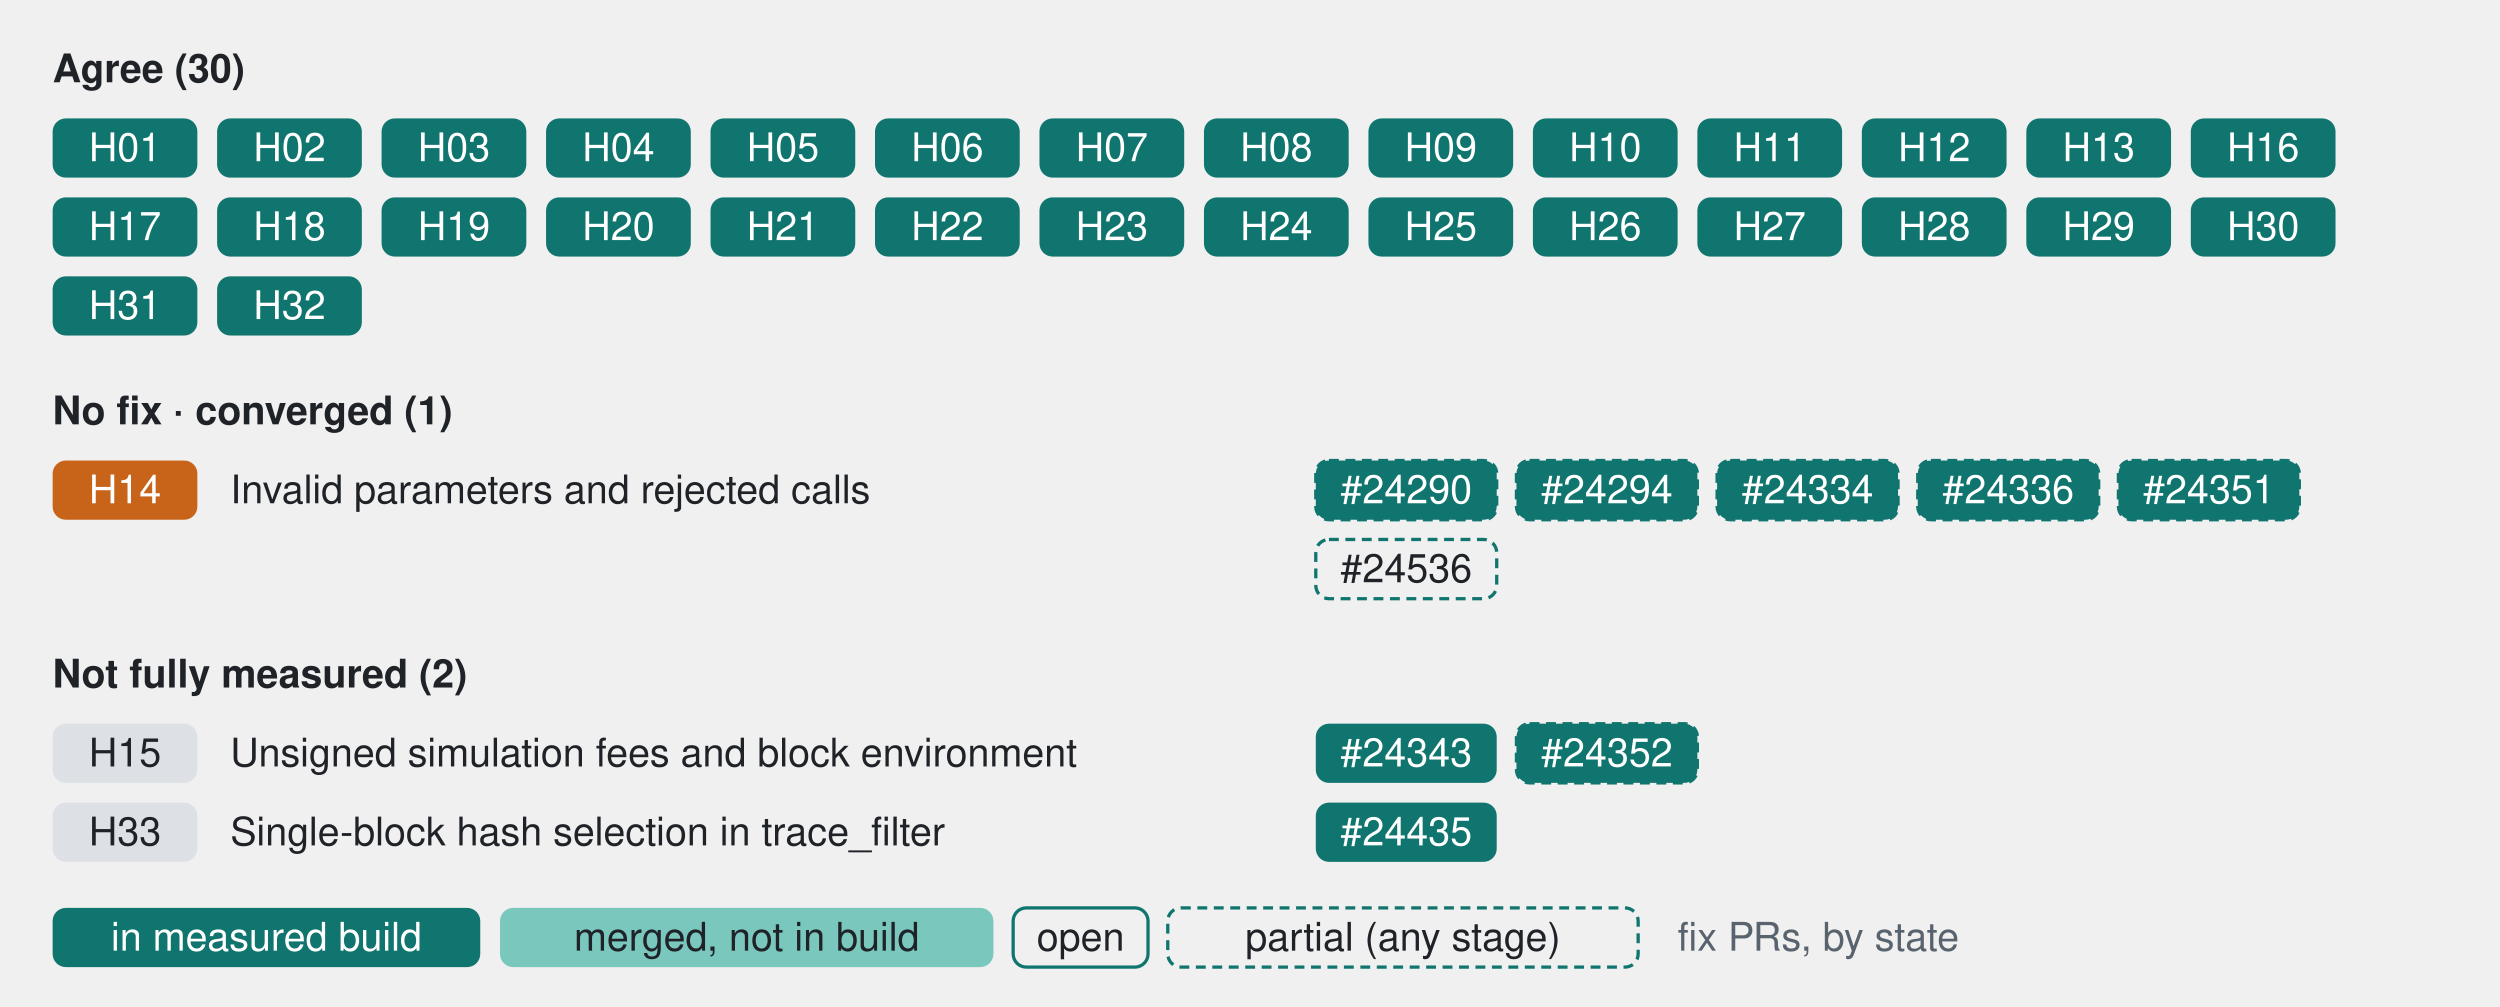
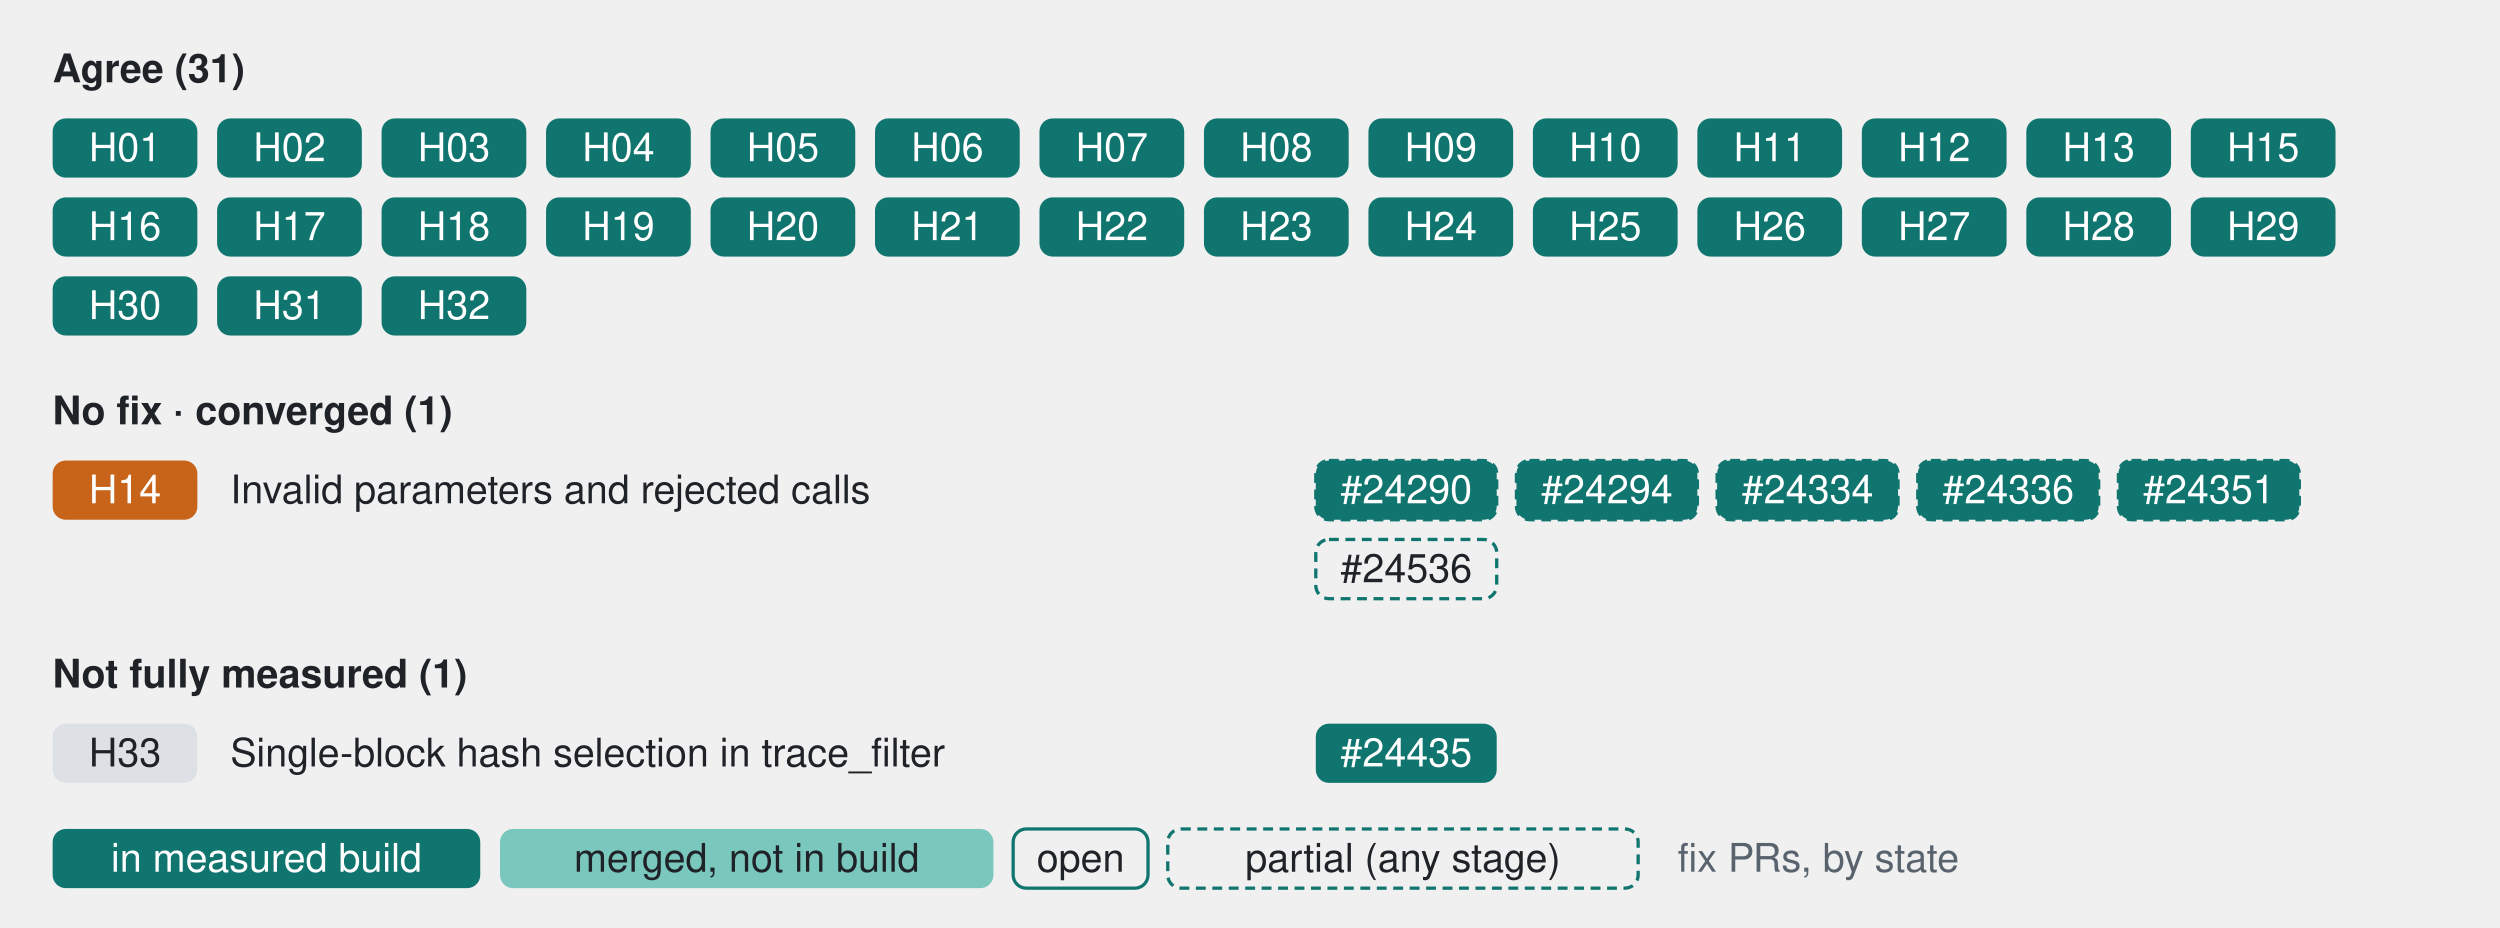
- <svg xmlns="http://www.w3.org/2000/svg" width="760" height="306" viewBox="0 0 760 306" role="img" aria-labelledby="title">
+ <svg xmlns="http://www.w3.org/2000/svg" width="760" height="282" viewBox="0 0 760 282" role="img" aria-labelledby="title">
  <style>text{font-family:-apple-system,BlinkMacSystemFont,"Segoe UI",Helvetica,Arial,sans-serif;font-size:12px}.head{font-weight:600}.partial{stroke-dasharray:3 2}.label{fill:#1f2328}.muted{fill:#59636e}.pr{fill:none;stroke:#11756f}.edge{stroke:#11756f}.b-agree{fill:#11756f}.n-agree{fill:#ffffff}.b-fix{fill:#79c7bd}.n-fix{fill:#1f2328}.b-converged{fill:#c8641a}.n-converged{fill:#ffffff}.b-review{fill:#f2b36b}.n-review{fill:#1f2328}.b-policy{fill:#8172c4}.n-policy{fill:#ffffff}.b-unmeasured{fill:#dde1e6}.n-unmeasured{fill:#1f2328}@media (prefers-color-scheme:dark){.label{fill:#e6edf3}.muted{fill:#9198a1}.pr{fill:none;stroke:#3aa59a}.edge{stroke:#3aa59a}.b-agree{fill:#3aa59a}.n-agree{fill:#0d1117}.b-fix{fill:#1a6b62}.n-fix{fill:#ffffff}.b-converged{fill:#e5843a}.n-converged{fill:#0d1117}.b-review{fill:#8f5420}.n-review{fill:#ffffff}.b-policy{fill:#9b8fe0}.n-policy{fill:#0d1117}.b-unmeasured{fill:#2d333b}.n-unmeasured{fill:#e6edf3}}</style>
-   <text class="label head" x="16" y="25">Agree (30)</text>
+   <text class="label head" x="16" y="25">Agree (31)</text>
  <rect class="b-agree" x="16" y="36" width="44" height="18" rx="4" />
  <text class="n-agree" x="38" y="49" text-anchor="middle">H01</text>
  <rect class="b-agree" x="66" y="36" width="44" height="18" rx="4" />
  <text class="n-agree" x="88" y="49" text-anchor="middle">H02</text>
  <rect class="b-agree" x="116" y="36" width="44" height="18" rx="4" />
  <text class="n-agree" x="138" y="49" text-anchor="middle">H03</text>
  <rect class="b-agree" x="166" y="36" width="44" height="18" rx="4" />
  <text class="n-agree" x="188" y="49" text-anchor="middle">H04</text>
  <rect class="b-agree" x="216" y="36" width="44" height="18" rx="4" />
  <text class="n-agree" x="238" y="49" text-anchor="middle">H05</text>
  <rect class="b-agree" x="266" y="36" width="44" height="18" rx="4" />
  <text class="n-agree" x="288" y="49" text-anchor="middle">H06</text>
  <rect class="b-agree" x="316" y="36" width="44" height="18" rx="4" />
  <text class="n-agree" x="338" y="49" text-anchor="middle">H07</text>
  <rect class="b-agree" x="366" y="36" width="44" height="18" rx="4" />
  <text class="n-agree" x="388" y="49" text-anchor="middle">H08</text>
  <rect class="b-agree" x="416" y="36" width="44" height="18" rx="4" />
  <text class="n-agree" x="438" y="49" text-anchor="middle">H09</text>
  <rect class="b-agree" x="466" y="36" width="44" height="18" rx="4" />
  <text class="n-agree" x="488" y="49" text-anchor="middle">H10</text>
  <rect class="b-agree" x="516" y="36" width="44" height="18" rx="4" />
  <text class="n-agree" x="538" y="49" text-anchor="middle">H11</text>
  <rect class="b-agree" x="566" y="36" width="44" height="18" rx="4" />
  <text class="n-agree" x="588" y="49" text-anchor="middle">H12</text>
  <rect class="b-agree" x="616" y="36" width="44" height="18" rx="4" />
  <text class="n-agree" x="638" y="49" text-anchor="middle">H13</text>
  <rect class="b-agree" x="666" y="36" width="44" height="18" rx="4" />
-   <text class="n-agree" x="688" y="49" text-anchor="middle">H16</text>
+   <text class="n-agree" x="688" y="49" text-anchor="middle">H15</text>
  <rect class="b-agree" x="16" y="60" width="44" height="18" rx="4" />
-   <text class="n-agree" x="38" y="73" text-anchor="middle">H17</text>
+   <text class="n-agree" x="38" y="73" text-anchor="middle">H16</text>
  <rect class="b-agree" x="66" y="60" width="44" height="18" rx="4" />
-   <text class="n-agree" x="88" y="73" text-anchor="middle">H18</text>
+   <text class="n-agree" x="88" y="73" text-anchor="middle">H17</text>
  <rect class="b-agree" x="116" y="60" width="44" height="18" rx="4" />
-   <text class="n-agree" x="138" y="73" text-anchor="middle">H19</text>
+   <text class="n-agree" x="138" y="73" text-anchor="middle">H18</text>
  <rect class="b-agree" x="166" y="60" width="44" height="18" rx="4" />
-   <text class="n-agree" x="188" y="73" text-anchor="middle">H20</text>
+   <text class="n-agree" x="188" y="73" text-anchor="middle">H19</text>
  <rect class="b-agree" x="216" y="60" width="44" height="18" rx="4" />
-   <text class="n-agree" x="238" y="73" text-anchor="middle">H21</text>
+   <text class="n-agree" x="238" y="73" text-anchor="middle">H20</text>
  <rect class="b-agree" x="266" y="60" width="44" height="18" rx="4" />
-   <text class="n-agree" x="288" y="73" text-anchor="middle">H22</text>
+   <text class="n-agree" x="288" y="73" text-anchor="middle">H21</text>
  <rect class="b-agree" x="316" y="60" width="44" height="18" rx="4" />
-   <text class="n-agree" x="338" y="73" text-anchor="middle">H23</text>
+   <text class="n-agree" x="338" y="73" text-anchor="middle">H22</text>
  <rect class="b-agree" x="366" y="60" width="44" height="18" rx="4" />
-   <text class="n-agree" x="388" y="73" text-anchor="middle">H24</text>
+   <text class="n-agree" x="388" y="73" text-anchor="middle">H23</text>
  <rect class="b-agree" x="416" y="60" width="44" height="18" rx="4" />
-   <text class="n-agree" x="438" y="73" text-anchor="middle">H25</text>
+   <text class="n-agree" x="438" y="73" text-anchor="middle">H24</text>
  <rect class="b-agree" x="466" y="60" width="44" height="18" rx="4" />
-   <text class="n-agree" x="488" y="73" text-anchor="middle">H26</text>
+   <text class="n-agree" x="488" y="73" text-anchor="middle">H25</text>
  <rect class="b-agree" x="516" y="60" width="44" height="18" rx="4" />
-   <text class="n-agree" x="538" y="73" text-anchor="middle">H27</text>
+   <text class="n-agree" x="538" y="73" text-anchor="middle">H26</text>
  <rect class="b-agree" x="566" y="60" width="44" height="18" rx="4" />
-   <text class="n-agree" x="588" y="73" text-anchor="middle">H28</text>
+   <text class="n-agree" x="588" y="73" text-anchor="middle">H27</text>
  <rect class="b-agree" x="616" y="60" width="44" height="18" rx="4" />
-   <text class="n-agree" x="638" y="73" text-anchor="middle">H29</text>
+   <text class="n-agree" x="638" y="73" text-anchor="middle">H28</text>
  <rect class="b-agree" x="666" y="60" width="44" height="18" rx="4" />
-   <text class="n-agree" x="688" y="73" text-anchor="middle">H30</text>
+   <text class="n-agree" x="688" y="73" text-anchor="middle">H29</text>
  <rect class="b-agree" x="16" y="84" width="44" height="18" rx="4" />
-   <text class="n-agree" x="38" y="97" text-anchor="middle">H31</text>
+   <text class="n-agree" x="38" y="97" text-anchor="middle">H30</text>
  <rect class="b-agree" x="66" y="84" width="44" height="18" rx="4" />
-   <text class="n-agree" x="88" y="97" text-anchor="middle">H32</text>
+   <text class="n-agree" x="88" y="97" text-anchor="middle">H31</text>
+   <rect class="b-agree" x="116" y="84" width="44" height="18" rx="4" />
+   <text class="n-agree" x="138" y="97" text-anchor="middle">H32</text>
  <text class="label head" x="16" y="129">No fix · converged (1)</text>
  <rect class="b-converged" x="16" y="140" width="44" height="18" rx="4" />
  <text class="n-converged" x="38" y="153" text-anchor="middle">H14</text>
  <text class="label" x="70" y="153">Invalid parameters and rejected calls</text>
  <rect class="b-agree edge partial" x="400" y="140" width="55" height="18" rx="4" />
  <text class="n-agree" x="427.5" y="153" text-anchor="middle">#24290</text>
  <rect class="b-agree edge partial" x="461" y="140" width="55" height="18" rx="4" />
  <text class="n-agree" x="488.5" y="153" text-anchor="middle">#24294</text>
  <rect class="b-agree edge partial" x="522" y="140" width="55" height="18" rx="4" />
  <text class="n-agree" x="549.5" y="153" text-anchor="middle">#24334</text>
  <rect class="b-agree edge partial" x="583" y="140" width="55" height="18" rx="4" />
  <text class="n-agree" x="610.5" y="153" text-anchor="middle">#24336</text>
  <rect class="b-agree edge partial" x="644" y="140" width="55" height="18" rx="4" />
  <text class="n-agree" x="671.5" y="153" text-anchor="middle">#24351</text>
  <rect class="pr edge partial" x="400" y="164" width="55" height="18" rx="4" />
  <text class="label" x="427.5" y="177" text-anchor="middle">#24536</text>
-   <text class="label head" x="16" y="209">Not fully measured (2)</text>
+   <text class="label head" x="16" y="209">Not fully measured (1)</text>
  <rect class="b-unmeasured" x="16" y="220" width="44" height="18" rx="4" />
-   <text class="n-unmeasured" x="38" y="233" text-anchor="middle">H15</text>
-   <text class="label" x="70" y="233">Unsigned simulation fees and block environment</text>
+   <text class="n-unmeasured" x="38" y="233" text-anchor="middle">H33</text>
+   <text class="label" x="70" y="233">Single-block hash selection in trace_filter</text>
  <rect class="b-agree" x="400" y="220" width="55" height="18" rx="4" />
-   <text class="n-agree" x="427.5" y="233" text-anchor="middle">#24343</text>
-   <rect class="b-agree edge partial" x="461" y="220" width="55" height="18" rx="4" />
-   <text class="n-agree" x="488.5" y="233" text-anchor="middle">#24352</text>
-   <rect class="b-unmeasured" x="16" y="244" width="44" height="18" rx="4" />
-   <text class="n-unmeasured" x="38" y="257" text-anchor="middle">H33</text>
-   <text class="label" x="70" y="257">Single-block hash selection in trace_filter</text>
-   <rect class="b-agree" x="400" y="244" width="55" height="18" rx="4" />
-   <text class="n-agree" x="427.5" y="257" text-anchor="middle">#24435</text>
-   <rect class="b-agree" x="16" y="276" width="130" height="18" rx="4" />
-   <text class="n-agree" x="81" y="289" text-anchor="middle">in measured build</text>
-   <rect class="b-fix" x="152" y="276" width="150" height="18" rx="4" />
-   <text class="n-fix" x="227" y="289" text-anchor="middle">merged, not in build</text>
-   <rect class="pr" x="308" y="276" width="41" height="18" rx="4" />
-   <text class="label" x="328.5" y="289" text-anchor="middle">open</text>
-   <rect class="pr partial" x="355" y="276" width="143" height="18" rx="4" />
-   <text class="label" x="426.5" y="289" text-anchor="middle">partial (any stage)</text>
-   <text class="muted" x="510" y="289">fix PRs, by state</text>
+   <text class="n-agree" x="427.5" y="233" text-anchor="middle">#24435</text>
+   <rect class="b-agree" x="16" y="252" width="130" height="18" rx="4" />
+   <text class="n-agree" x="81" y="265" text-anchor="middle">in measured build</text>
+   <rect class="b-fix" x="152" y="252" width="150" height="18" rx="4" />
+   <text class="n-fix" x="227" y="265" text-anchor="middle">merged, not in build</text>
+   <rect class="pr" x="308" y="252" width="41" height="18" rx="4" />
+   <text class="label" x="328.5" y="265" text-anchor="middle">open</text>
+   <rect class="pr partial" x="355" y="252" width="143" height="18" rx="4" />
+   <text class="label" x="426.5" y="265" text-anchor="middle">partial (any stage)</text>
+   <text class="muted" x="510" y="265">fix PRs, by state</text>
</svg>
